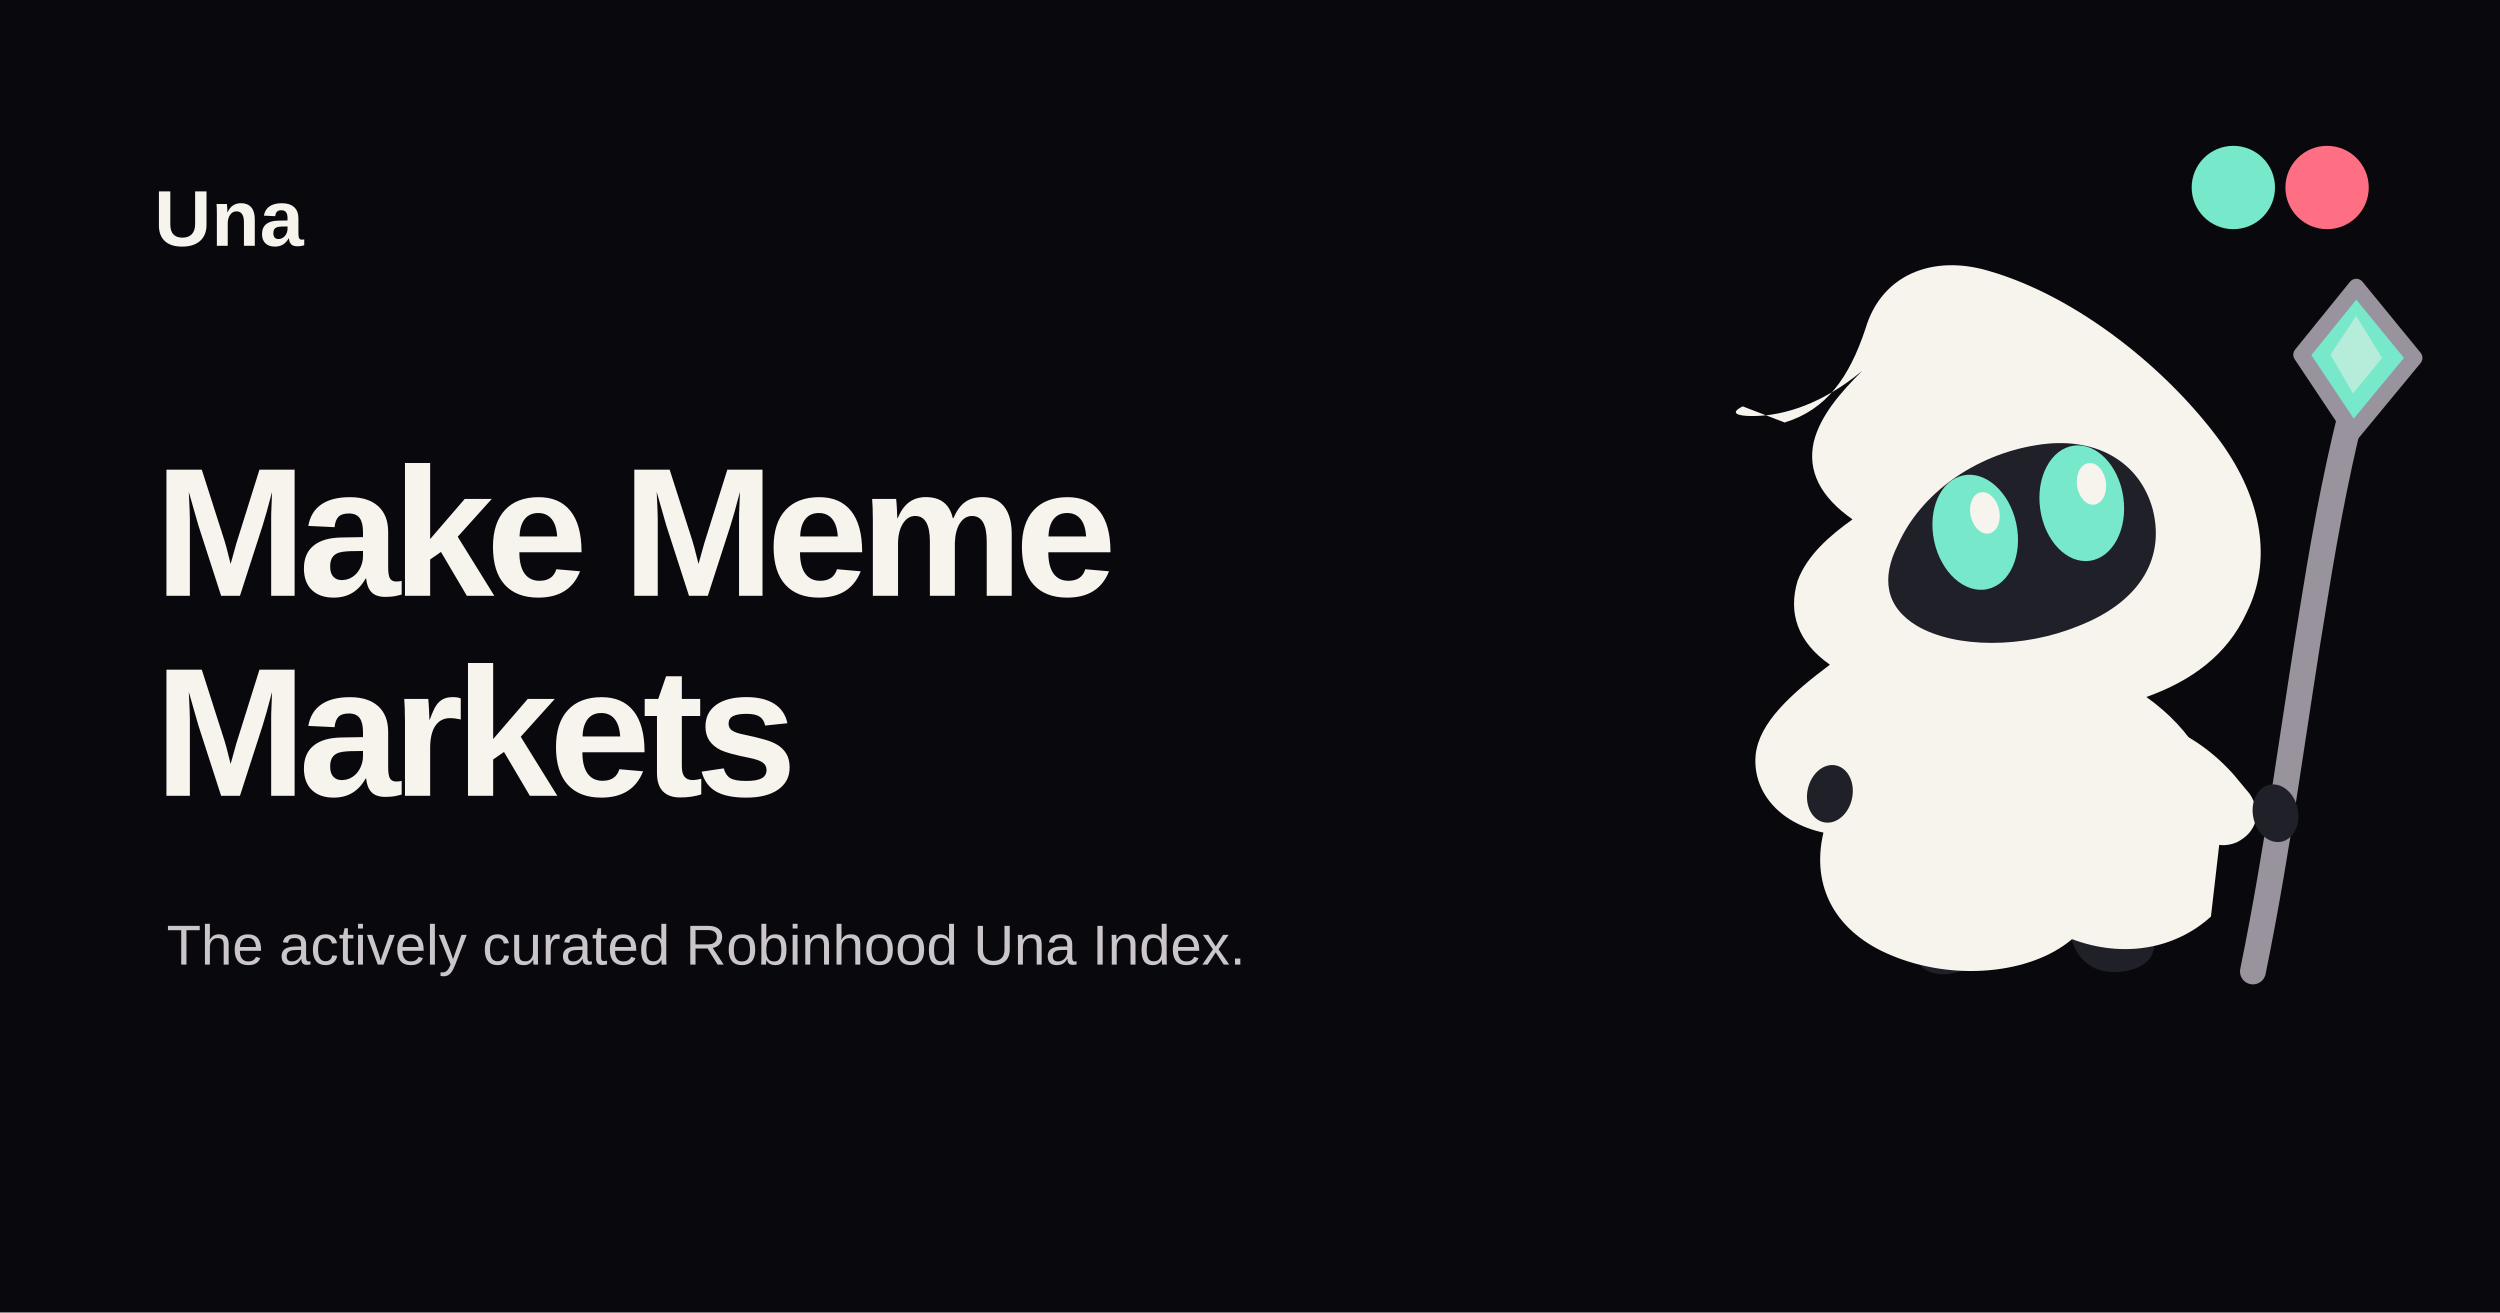
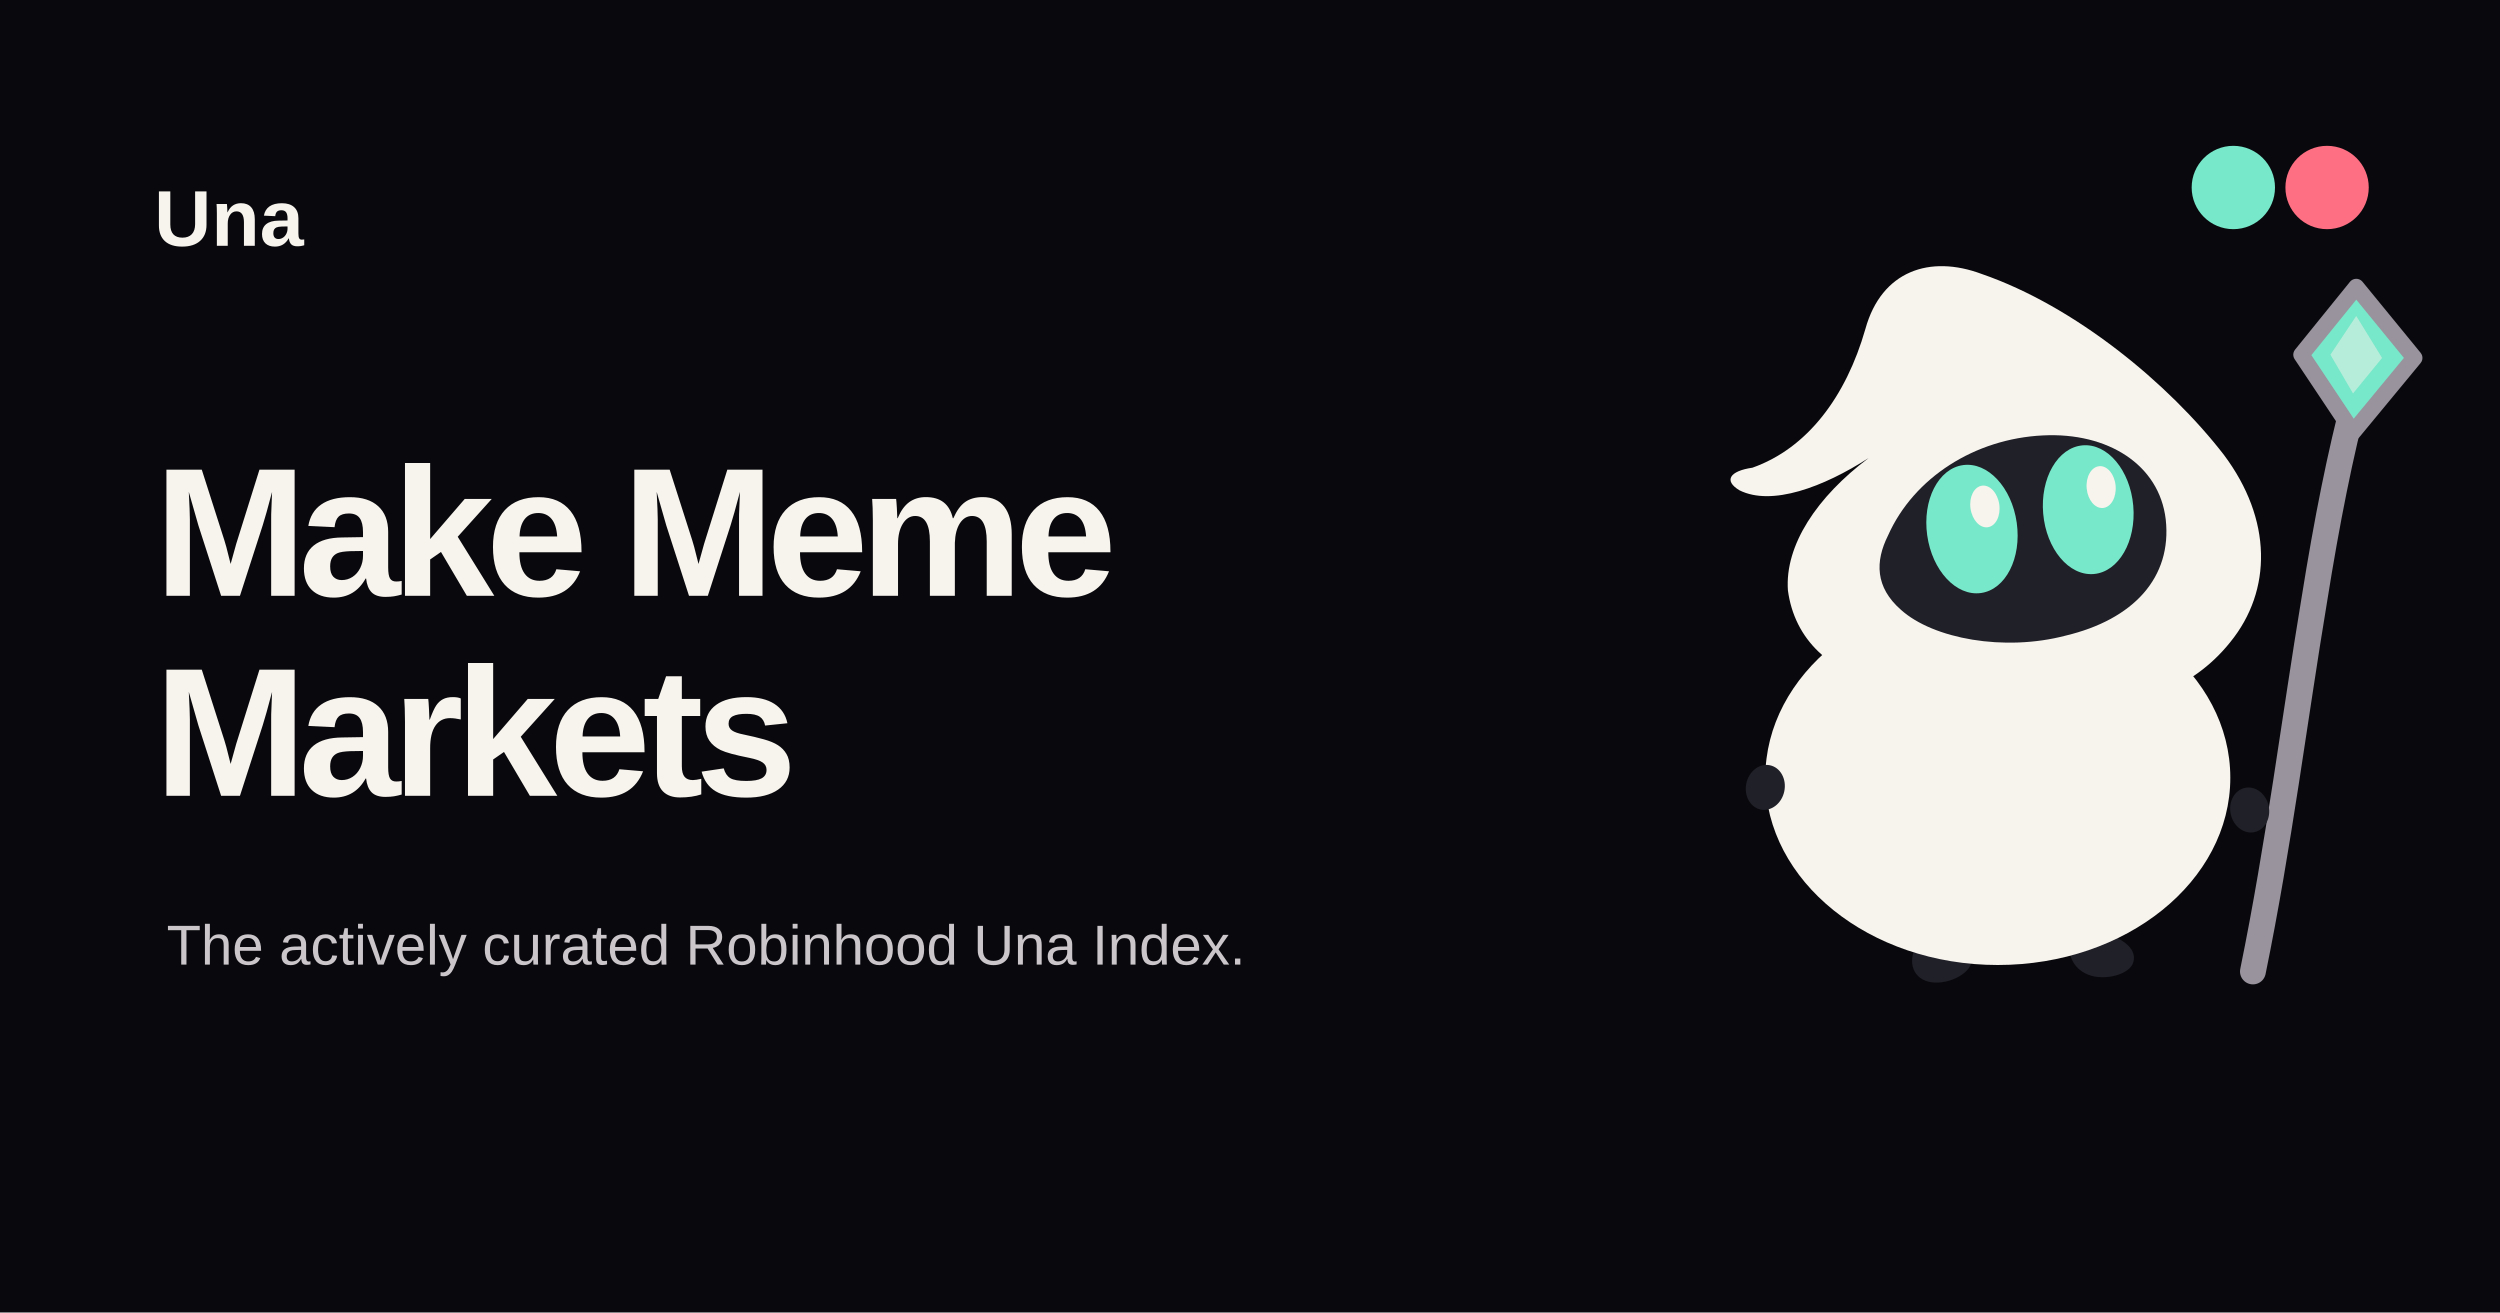
<svg xmlns="http://www.w3.org/2000/svg" viewBox="0 0 1200 630">
  <rect width="1200" height="630" fill="#09090d" />
  <circle cx="1072" cy="90" r="20" fill="#77e8c9" />
  <circle cx="1117" cy="90" r="20" fill="#ff6f83" />
  <text x="74" y="118" fill="#f7f3ed" font-family="Plus Jakarta Sans, Arial, sans-serif" font-size="38" font-weight="800">Una</text>
  <text x="74" y="286" fill="#f7f3ed" font-family="Plus Jakarta Sans, Arial, sans-serif" font-size="88" font-weight="800" letter-spacing="-4">Make Meme</text>
  <text x="74" y="382" fill="#f7f3ed" font-family="Plus Jakarta Sans, Arial, sans-serif" font-size="88" font-weight="800" letter-spacing="-4">Markets</text>
  <text x="80" y="463" fill="#cbc6ca" font-family="Plus Jakarta Sans, Arial, sans-serif" font-size="27" font-weight="500">The actively curated Robinhood Una Index.</text>
  <g transform="translate(790 116) scale(1.55)">
-     <path fill="#202029" d="M89 207c-5 5-8 14-3 18 5 4 15 1 19-4 3-5 1-10-3-14l-13 0Zm43 1c-2 7 1 14 7 17 7 3 17 0 18-5 2-5-3-10-11-13l-14 1Z" />
+     <path fill="#202029" d="M86 215c-4 4-5 10-1 13 4 3 12 1 15-3 2-3 1-7-2-10H86Zm46 0c-2 5 0 10 5 12 5 2 13 0 14-4 1-4-3-7-9-9l-10 1Z" />
    <path fill="none" stroke="#98939d" stroke-width="8" stroke-linecap="round" d="M188 226c8-39 13-79 19-115 4-25 8-45 13-64" />
    <path fill="#77e8c9" stroke="#98939d" stroke-width="5" stroke-linejoin="round" d="m220 14 18 22-19 23-16-24 17-21Z" />
    <path fill="#f7f3ed" fill-opacity=".5" d="m220 23 8 13-9 11-7-12 8-12Z" />
-     <path fill="#f7f3ed" d="M43 56c13-4 20-14 25-29 5-17 21-23 38-18 28 8 56 31 72 53 13 18 16 37 8 53-6 13-17 21-31 26 14 10 23 24 23 42l-3 26c-11 10-27 13-43 7-13 11-37 13-56 5-17-7-25-21-21-38-14-3-22-13-21-24 1-10 11-19 23-28-10-7-13-16-10-26 3-8 10-14 17-19-10-7-14-15-12-24 2-8 8-15 15-22-12 10-24 14-34 14-5 0-7-1-3-3Z" />
-     <path fill="#f7f3ed" d="M67 150c-9 2-16 8-18 15-2 7 2 12 8 13 7 1 13-4 17-11l3-11-10-6Zm87-2c10 2 20 8 28 17l5 6c4 6 2 12-4 15-7 3-13-2-17-8l-17-13 5-17Z" />
-     <ellipse cx="57" cy="171" rx="7" ry="9" fill="#202029" transform="rotate(12 57 171)" />
-     <ellipse cx="195" cy="177" rx="7" ry="9" fill="#202029" transform="rotate(-12 195 177)" />
-     <path fill="#202029" d="M78 94c7-16 24-28 43-31 18-3 32 5 36 20 4 16-5 29-23 36-17 7-38 7-50 0-10-6-11-15-6-25Z" />
-     <ellipse cx="102" cy="90" rx="13" ry="18" fill="#77e8c9" transform="rotate(-12 102 90)" />
-     <ellipse cx="135" cy="81" rx="13" ry="18" fill="#77e8c9" transform="rotate(-8 135 81)" />
-     <ellipse cx="105" cy="84" rx="4.5" ry="6.5" fill="#f7f3ed" transform="rotate(-12 105 84)" />
-     <ellipse cx="138" cy="75" rx="4.5" ry="6.5" fill="#f7f3ed" transform="rotate(-8 138 75)" />
+     <ellipse cx="109" cy="166" rx="72" ry="58" fill="#f7f3ed" />
+     <path fill="#f7f3ed" d="M33 70c17-6 29-22 35-43C73 9 88 4 104 10c29 10 58 34 75 56 15 20 15 42 2 58-12 15-30 21-49 20l-57-7c-18-3-29-14-31-29-1-14 9-29 25-41-14 9-30 15-40 10-5-3-3-6 4-7Z" />
+     <ellipse cx="37" cy="169" rx="6" ry="7" fill="#202029" transform="rotate(12 37 169)" />
+     <ellipse cx="187" cy="176" rx="6" ry="7" fill="#202029" transform="rotate(-12 187 176)" />
+     <path fill="#202029" d="M75 91c8-18 27-30 48-31 20-1 36 9 38 26 2 18-10 31-31 36-19 5-41 1-51-8-8-7-8-15-4-23Z" />
+     <ellipse cx="101" cy="89" rx="14" ry="20" fill="#77e8c9" transform="rotate(-8 101 89)" />
+     <ellipse cx="137" cy="83" rx="14" ry="20" fill="#77e8c9" transform="rotate(-5 137 83)" />
+     <ellipse cx="105" cy="82" rx="4.5" ry="6.5" fill="#f7f3ed" transform="rotate(-8 105 82)" />
+     <ellipse cx="141" cy="76" rx="4.5" ry="6.5" fill="#f7f3ed" transform="rotate(-5 141 76)" />
  </g>
</svg>
